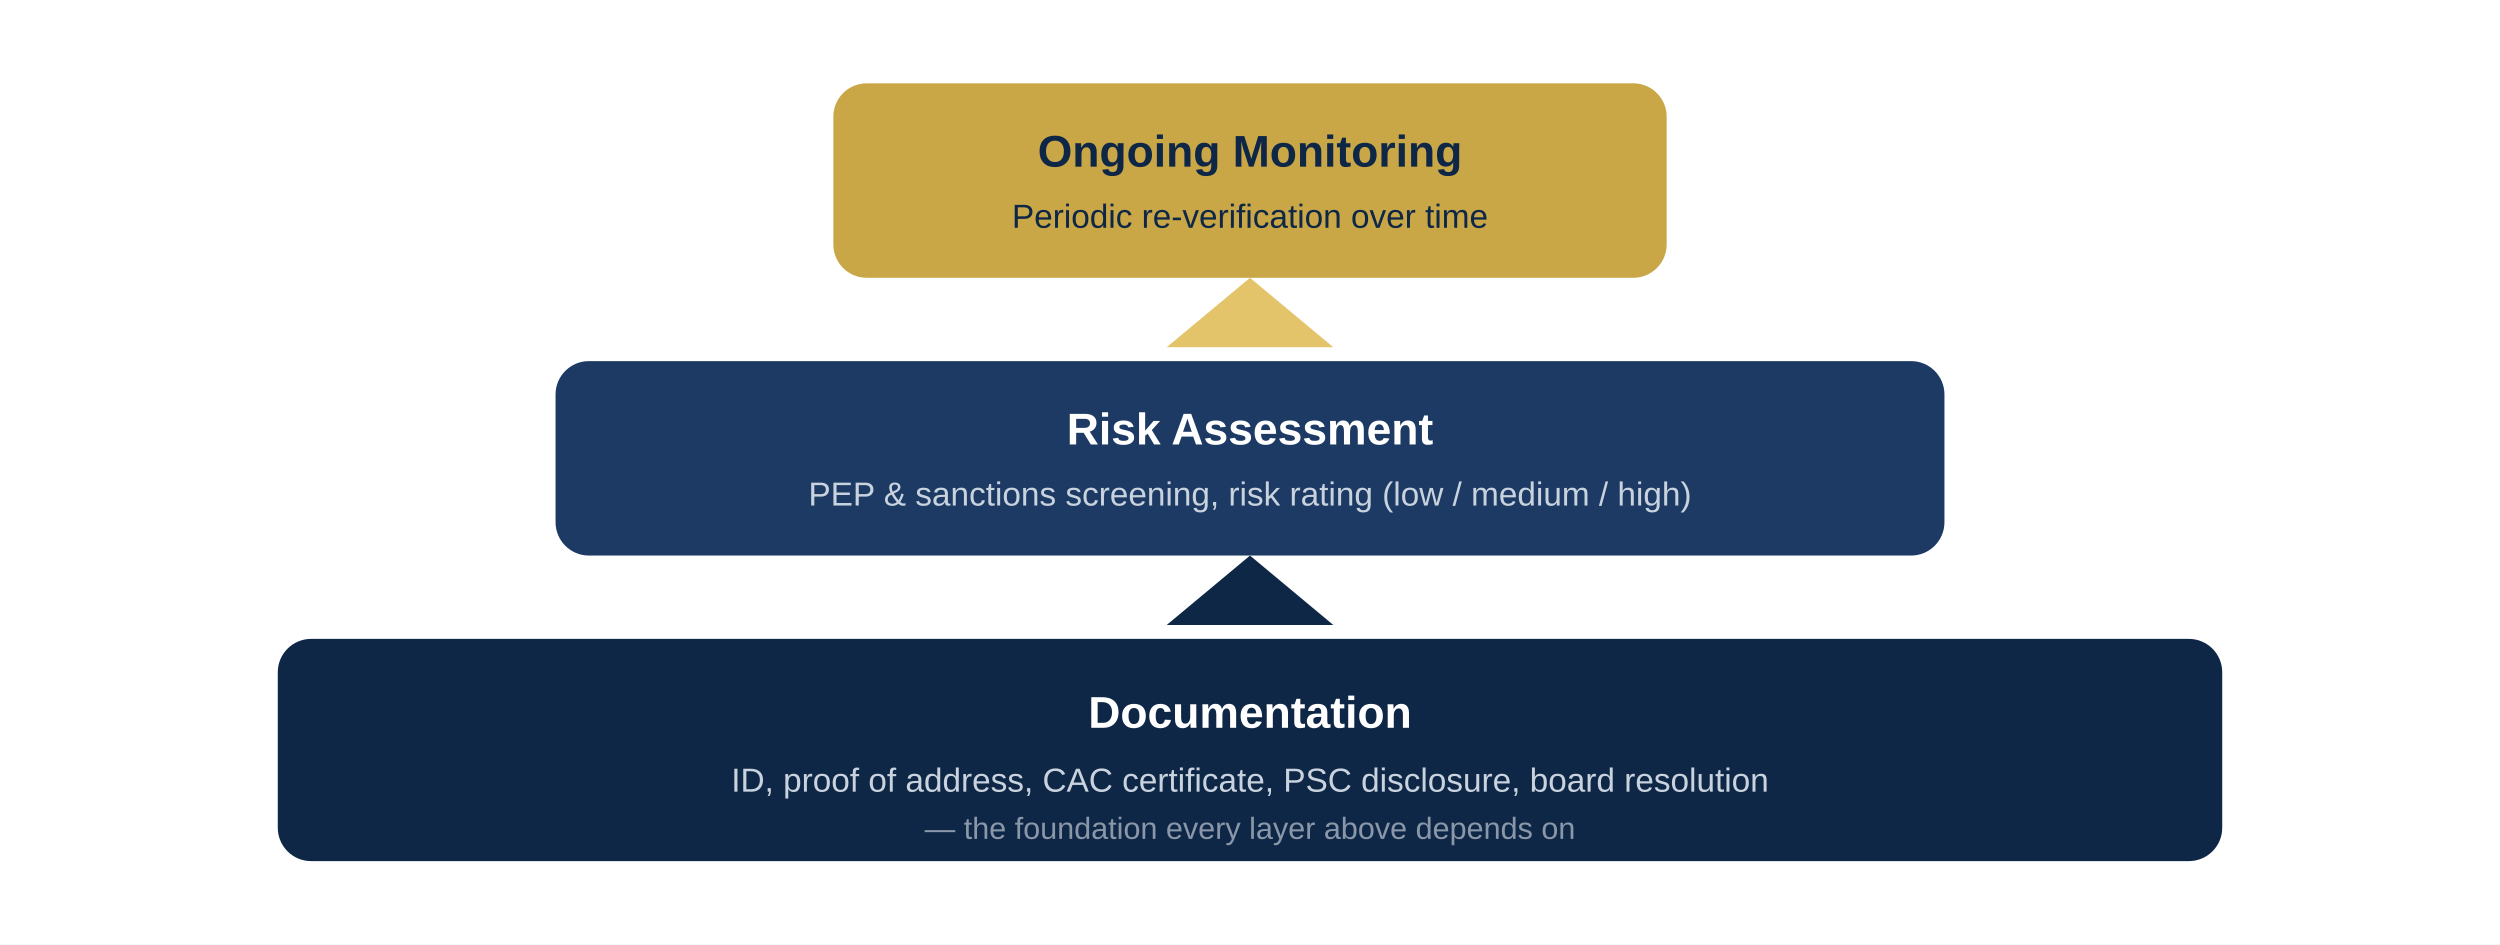
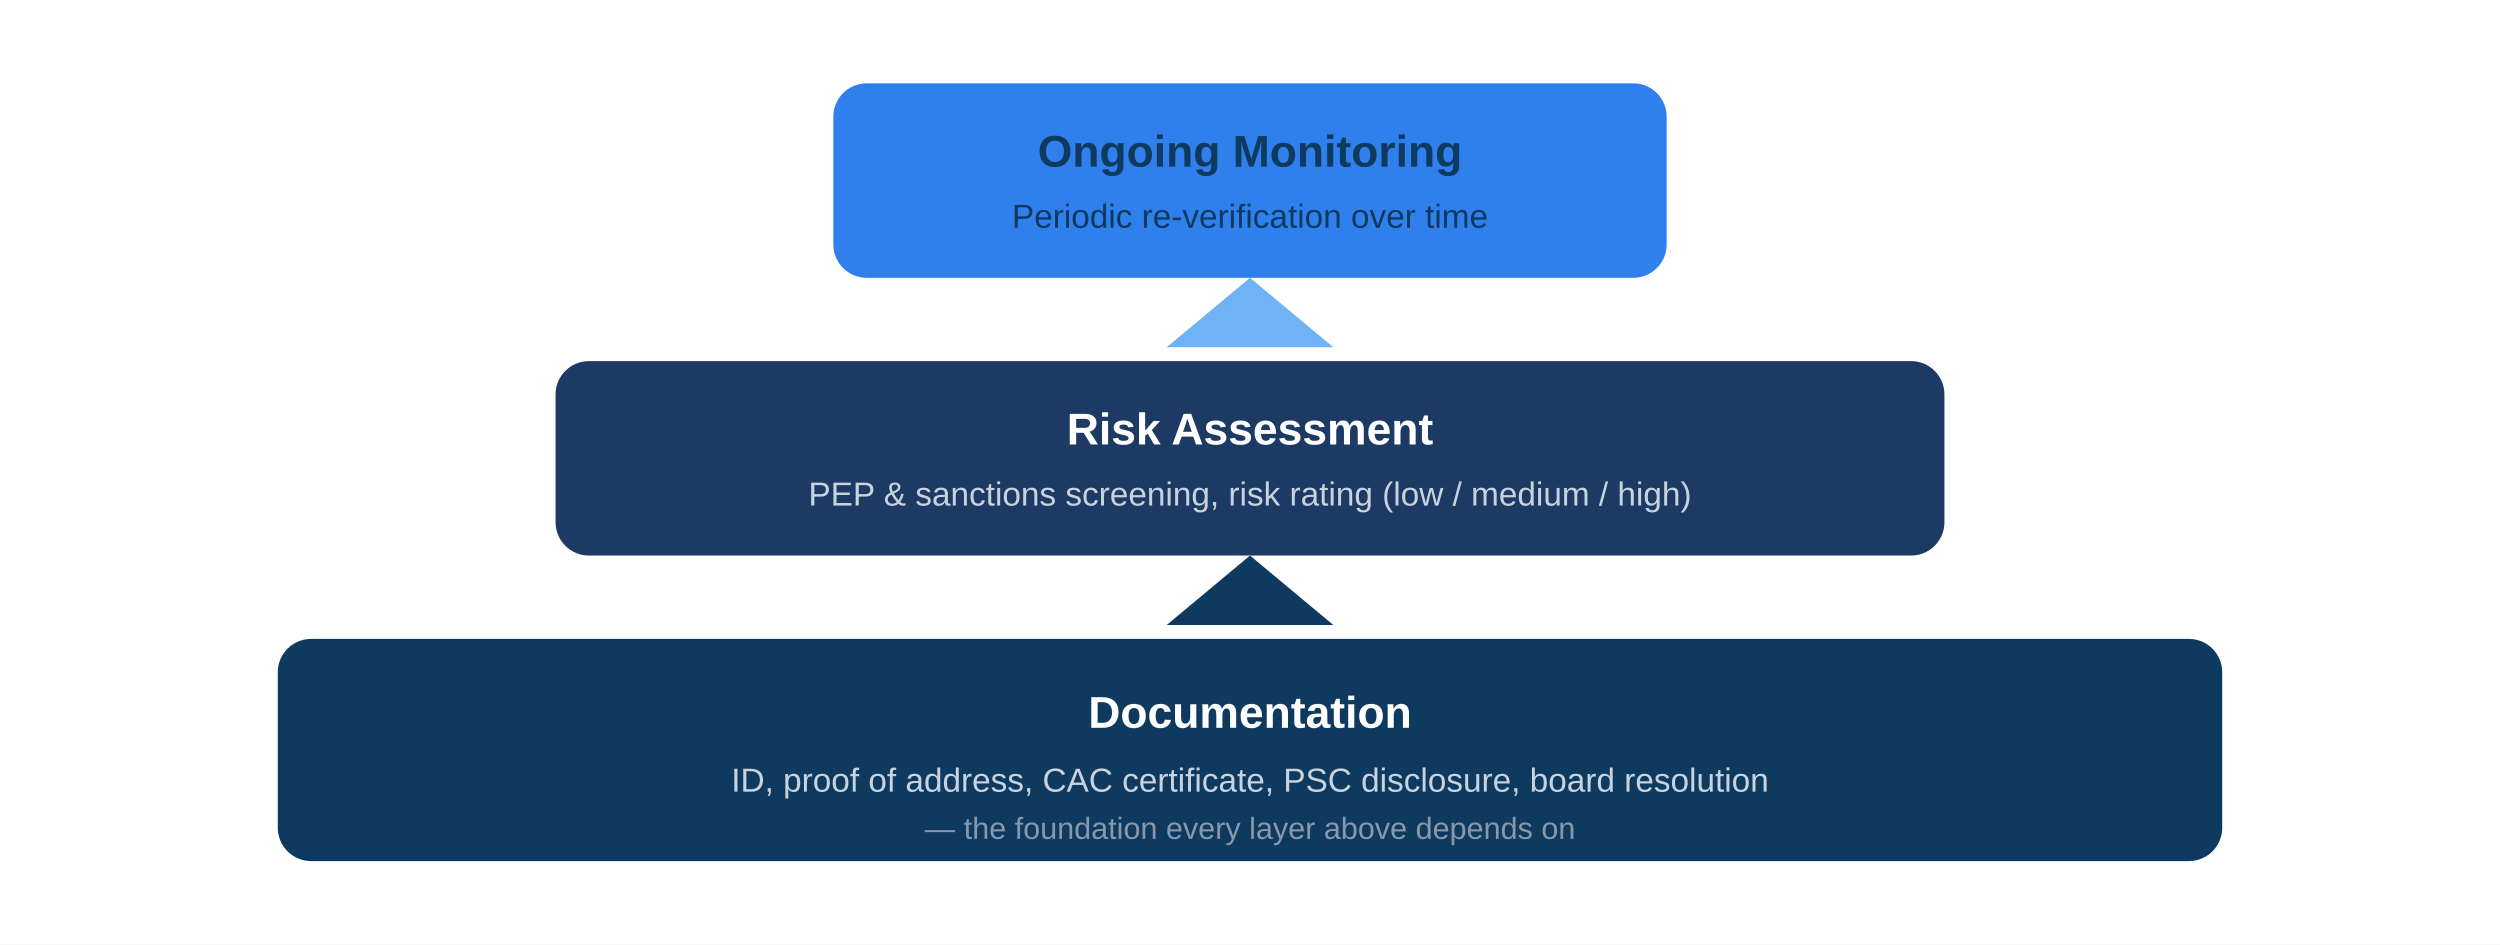
<svg xmlns="http://www.w3.org/2000/svg" viewBox="0 0 900 340" font-family="Arial, Helvetica, sans-serif">
  <rect x="0" y="0" width="900" height="340" fill="#ffffff" />
-   <rect x="300" y="30" width="300" height="70" rx="12" fill="#c9a646" />
-   <text x="450" y="60" text-anchor="middle" fill="#0f2747" font-size="16" font-weight="700">Ongoing Monitoring</text>
-   <text x="450" y="82" text-anchor="middle" fill="#0f2747" font-size="12">Periodic re-verification over time</text>
-   <polygon points="450,100 480,125 420,125" fill="#e3c46b" />
+   <rect x="300" y="30" width="300" height="70" rx="12" fill="#2F80ED" />
+   <text x="450" y="60" text-anchor="middle" fill="#0F3A5F" font-size="16" font-weight="700">Ongoing Monitoring</text>
+   <text x="450" y="82" text-anchor="middle" fill="#0F3A5F" font-size="12">Periodic re-verification over time</text>
+   <polygon points="450,100 480,125 420,125" fill="#6FB2F5" />
  <rect x="200" y="130" width="500" height="70" rx="12" fill="#1c3a63" />
  <text x="450" y="160" text-anchor="middle" fill="#ffffff" font-size="16" font-weight="700">Risk Assessment</text>
  <text x="450" y="182" text-anchor="middle" fill="#c9d3de" font-size="12">PEP &amp; sanctions screening, risk rating (low / medium / high)</text>
-   <polygon points="450,200 480,225 420,225" fill="#0f2747" />
-   <rect x="100" y="230" width="700" height="80" rx="12" fill="#0f2747" />
+   <polygon points="450,200 480,225 420,225" fill="#0F3A5F" />
+   <rect x="100" y="230" width="700" height="80" rx="12" fill="#0F3A5F" />
  <text x="450" y="262" text-anchor="middle" fill="#ffffff" font-size="16" font-weight="700">Documentation</text>
  <text x="450" y="285" text-anchor="middle" fill="#c9d3de" font-size="12">ID, proof of address, CAC certificate, PSC disclosure, board resolution</text>
  <text x="450" y="302" text-anchor="middle" fill="#8a97a8" font-size="11">— the foundation every layer above depends on</text>
</svg>
